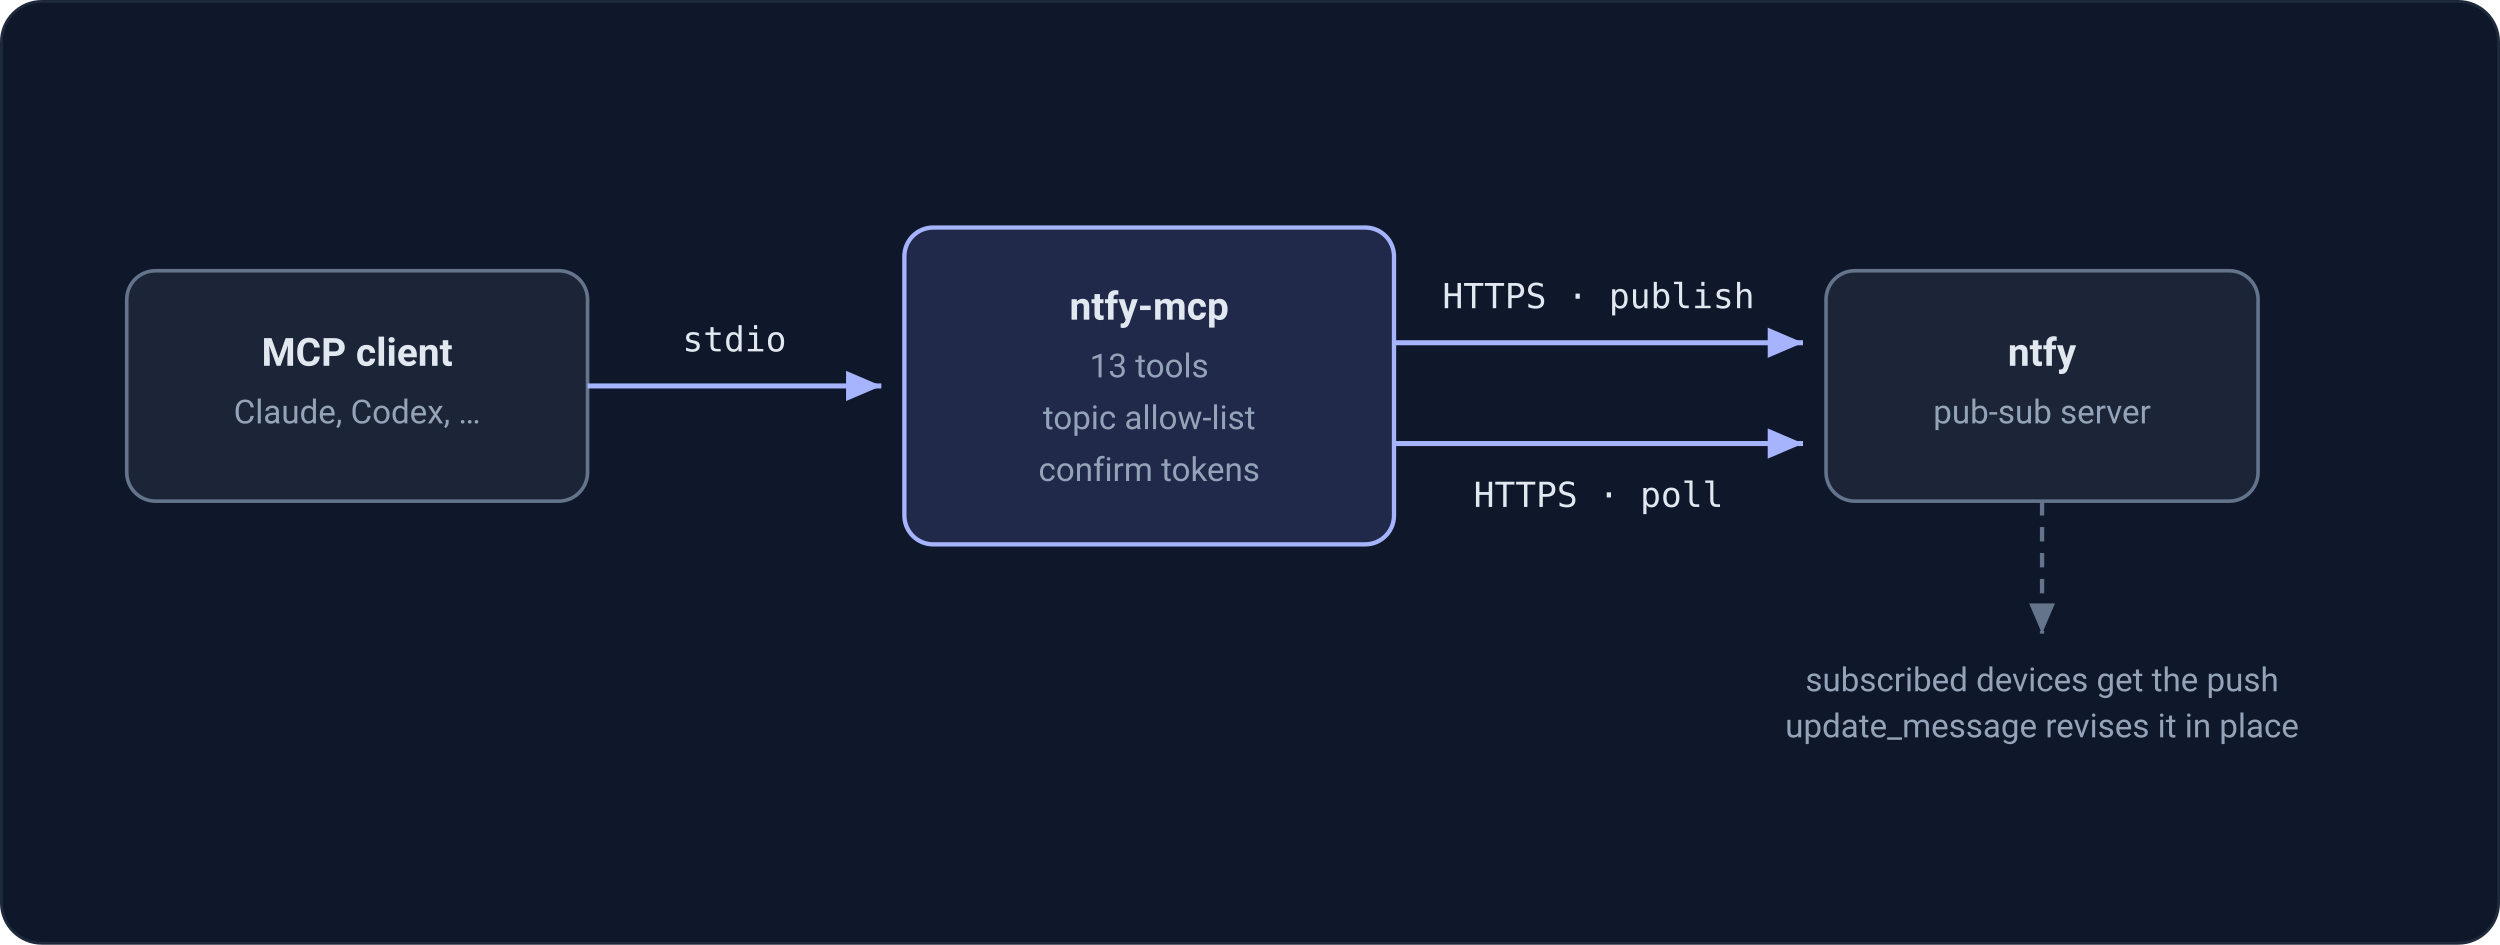
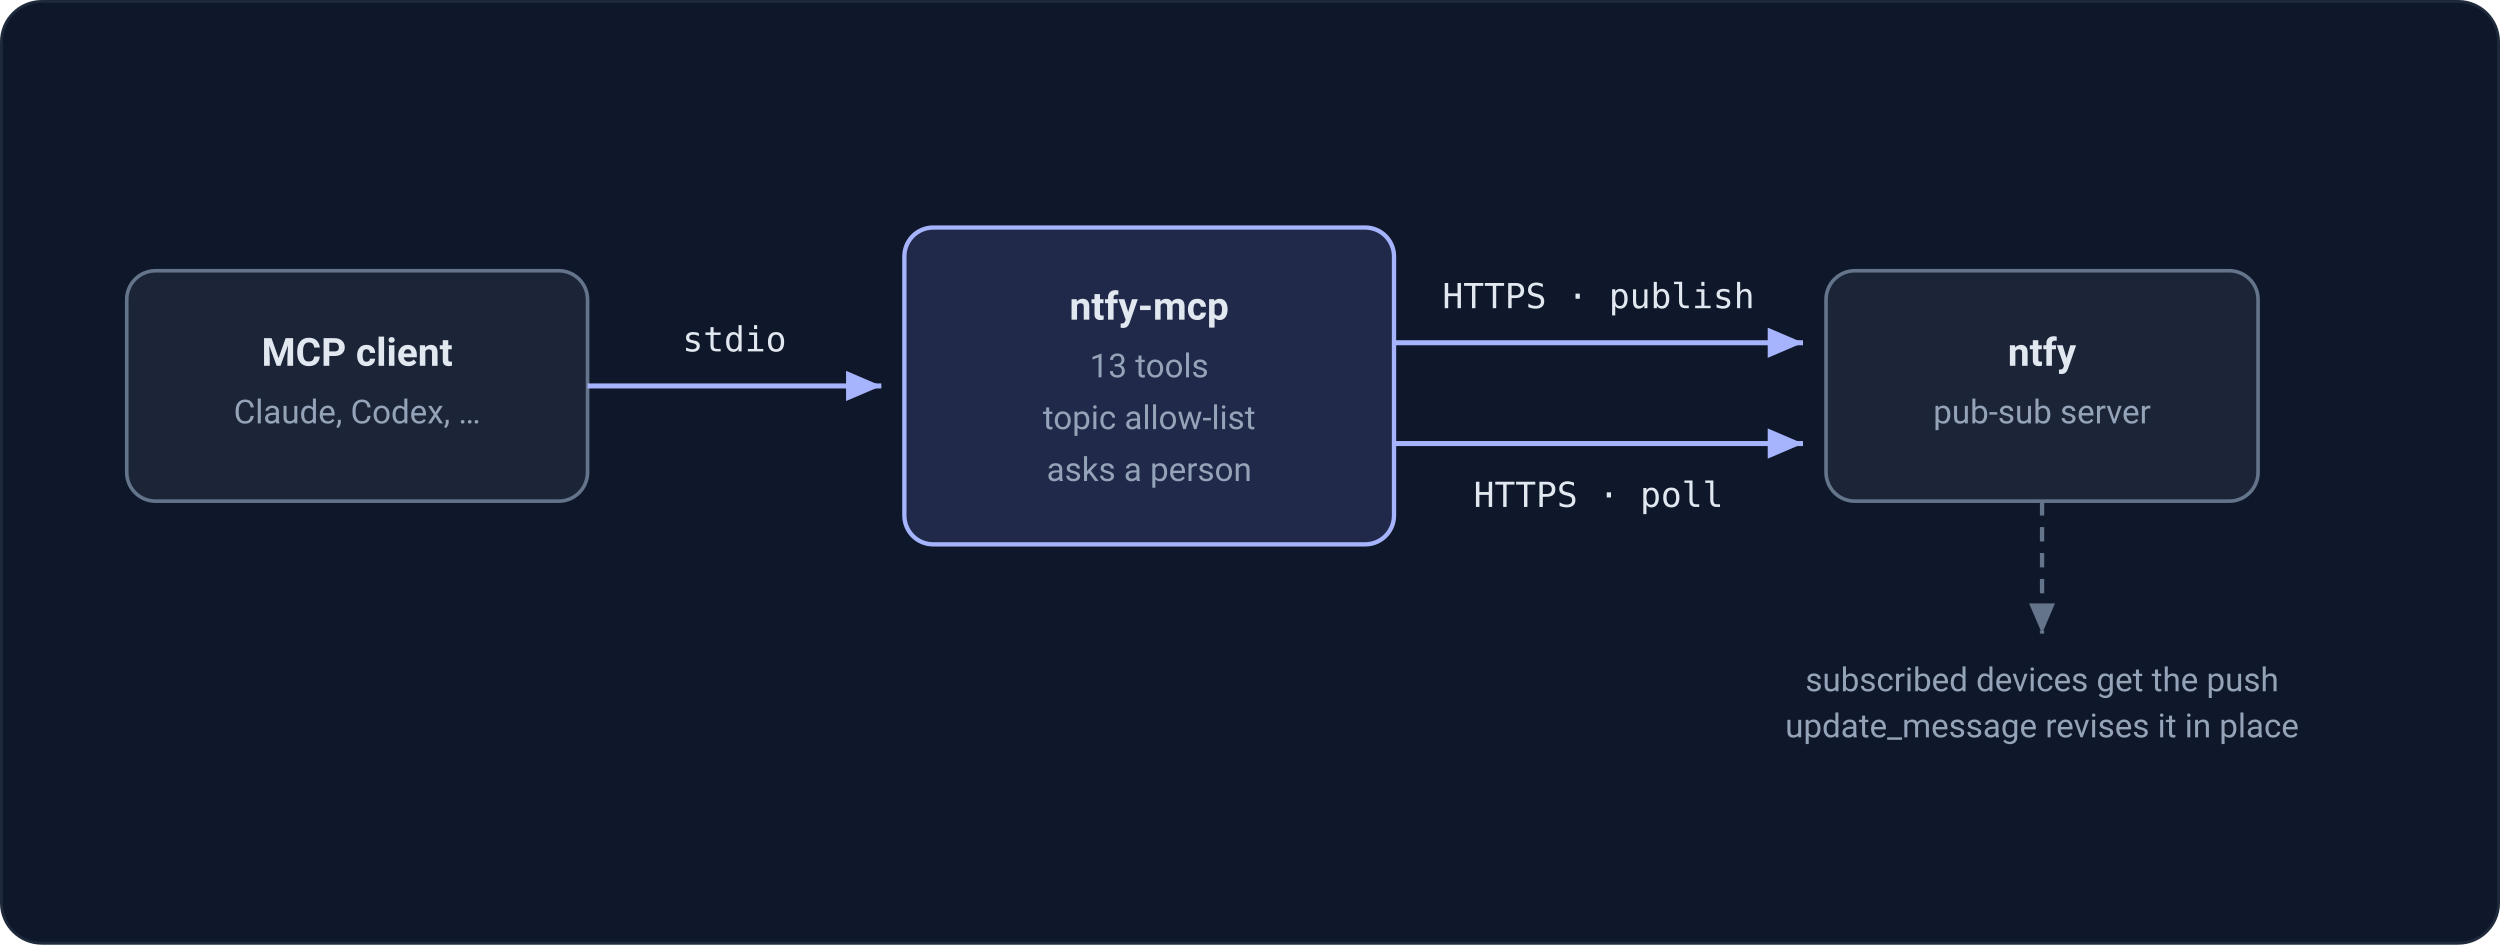
<svg xmlns="http://www.w3.org/2000/svg" viewBox="0 0 868 328" width="868" height="328" role="img" aria-labelledby="arch-title arch-desc">
  <style>
    .node { stroke-width: 1.25; }
    .node-accent { stroke-width: 1.5; }
    .edge { stroke-width: 1.5; fill: none; }
    .edge-accent { stroke-width: 1.75; fill: none; }
    .edge-dashed { stroke-dasharray: 5 4; }
    text { font-family: ui-sans-serif, system-ui, -apple-system, "Segoe UI", Roboto, "DejaVu Sans", sans-serif; font-size: 13px; }
    .label-title { font-size: 13.5px; font-weight: 600; }
    .label-mono { font-family: ui-monospace, SFMono-Regular, Menlo, Consolas, "DejaVu Sans Mono", monospace; font-size: 12px; }
    .label-muted { font-size: 11.5px; }

    .node { fill: rgba(148, 163, 184, 0.10); stroke: #64748b; }
    .node-accent { fill: rgba(129, 140, 248, 0.16); stroke: #a5b4fc; }
    .edge { stroke: #64748b; }
    .edge-accent { stroke: #a5b4fc; }
    text { fill: #e2e8f0; }
    .label-muted { fill: #94a3b8; }
    marker path { fill: #64748b; stroke: none; }
    marker.accent path { fill: #a5b4fc; }

    .surface { fill: #0f172a; stroke: #1e293b; stroke-width: 1; }
  </style>
  <rect class="surface" x="0.5" y="0.5" width="867" height="327" rx="14" />
  <g transform="translate(24, 24)">
    <defs>
      <marker id="arch-arrow" markerWidth="9" markerHeight="9" refX="7" refY="3" orient="auto">
        <path d="M0,0 L7,3 L0,6 z" />
      </marker>
      <marker id="arch-arrow-accent" class="accent" markerWidth="9" markerHeight="9" refX="7" refY="3" orient="auto">
        <path d="M0,0 L7,3 L0,6 z" />
      </marker>
    </defs>
    <rect class="node" x="20" y="70" width="160" height="80" rx="10" />
    <text class="label-title" x="100" y="103" text-anchor="middle">MCP client</text>
    <text class="label-muted" x="100" y="123" text-anchor="middle">Claude, Codex, …</text>
    <rect class="node-accent" x="290" y="55" width="170" height="110" rx="10" />
    <text class="label-title" x="375" y="87" text-anchor="middle">ntfy-mcp</text>
    <text class="label-muted" x="375" y="107" text-anchor="middle">13 tools</text>
    <text class="label-muted" x="375" y="125" text-anchor="middle">topic allow-list</text>
-     <text class="label-muted" x="375" y="143" text-anchor="middle">confirm tokens</text>
+     <text class="label-muted" x="375" y="143" text-anchor="middle">asks a person</text>
    <rect class="node" x="610" y="70" width="150" height="80" rx="10" />
    <text class="label-title" x="685" y="103" text-anchor="middle">ntfy</text>
    <text class="label-muted" x="685" y="123" text-anchor="middle">pub-sub server</text>
    <path class="edge-accent" d="M180,110 L282,110" marker-end="url(#arch-arrow-accent)" />
    <text class="label-mono" x="231" y="98" text-anchor="middle">stdio</text>
    <path class="edge-accent" d="M460,95 L602,95" marker-end="url(#arch-arrow-accent)" />
    <text class="label-mono" x="531" y="83" text-anchor="middle">HTTPS · publish</text>
    <path class="edge-accent" d="M460,130 L602,130" marker-end="url(#arch-arrow-accent)" />
    <text class="label-mono" x="531" y="152" text-anchor="middle">HTTPS · poll</text>
    <path class="edge edge-dashed" d="M685,150 L685,196" marker-end="url(#arch-arrow)" />
    <text class="label-muted" x="685" y="216" text-anchor="middle">subscribed devices get the push</text>
    <text class="label-muted" x="685" y="232" text-anchor="middle">update_message revises it in place</text>
  </g>
</svg>
